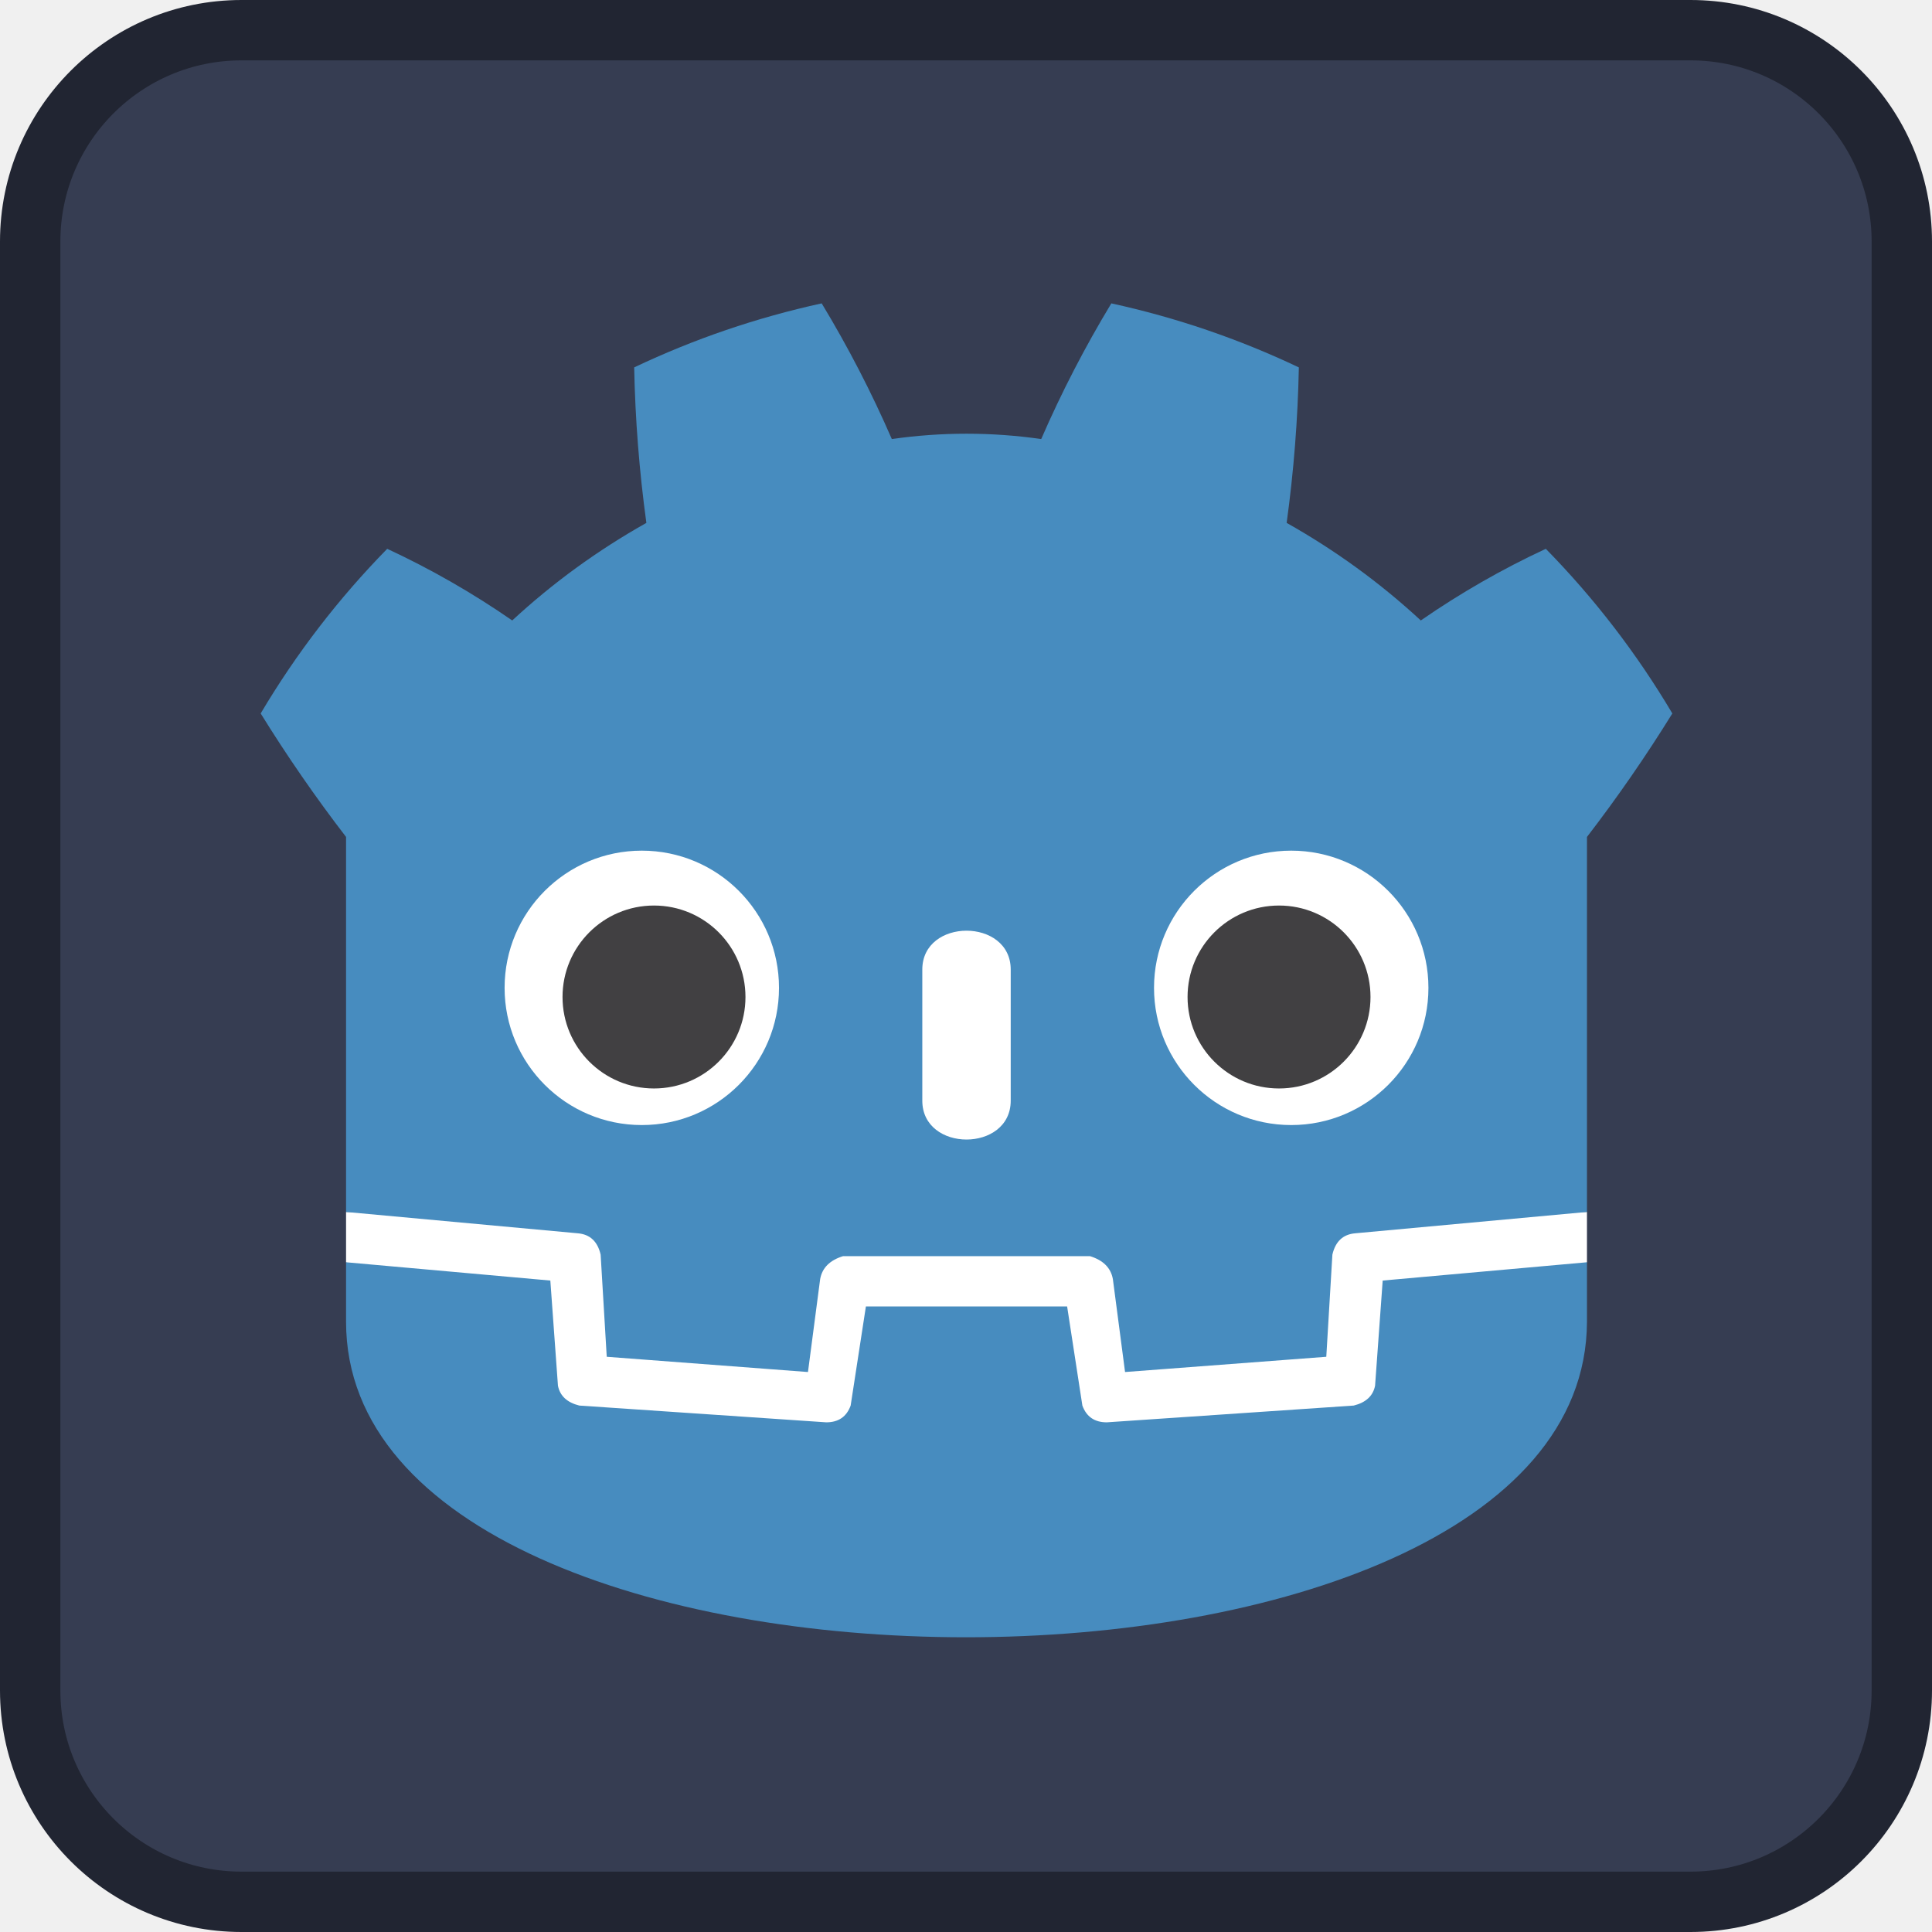
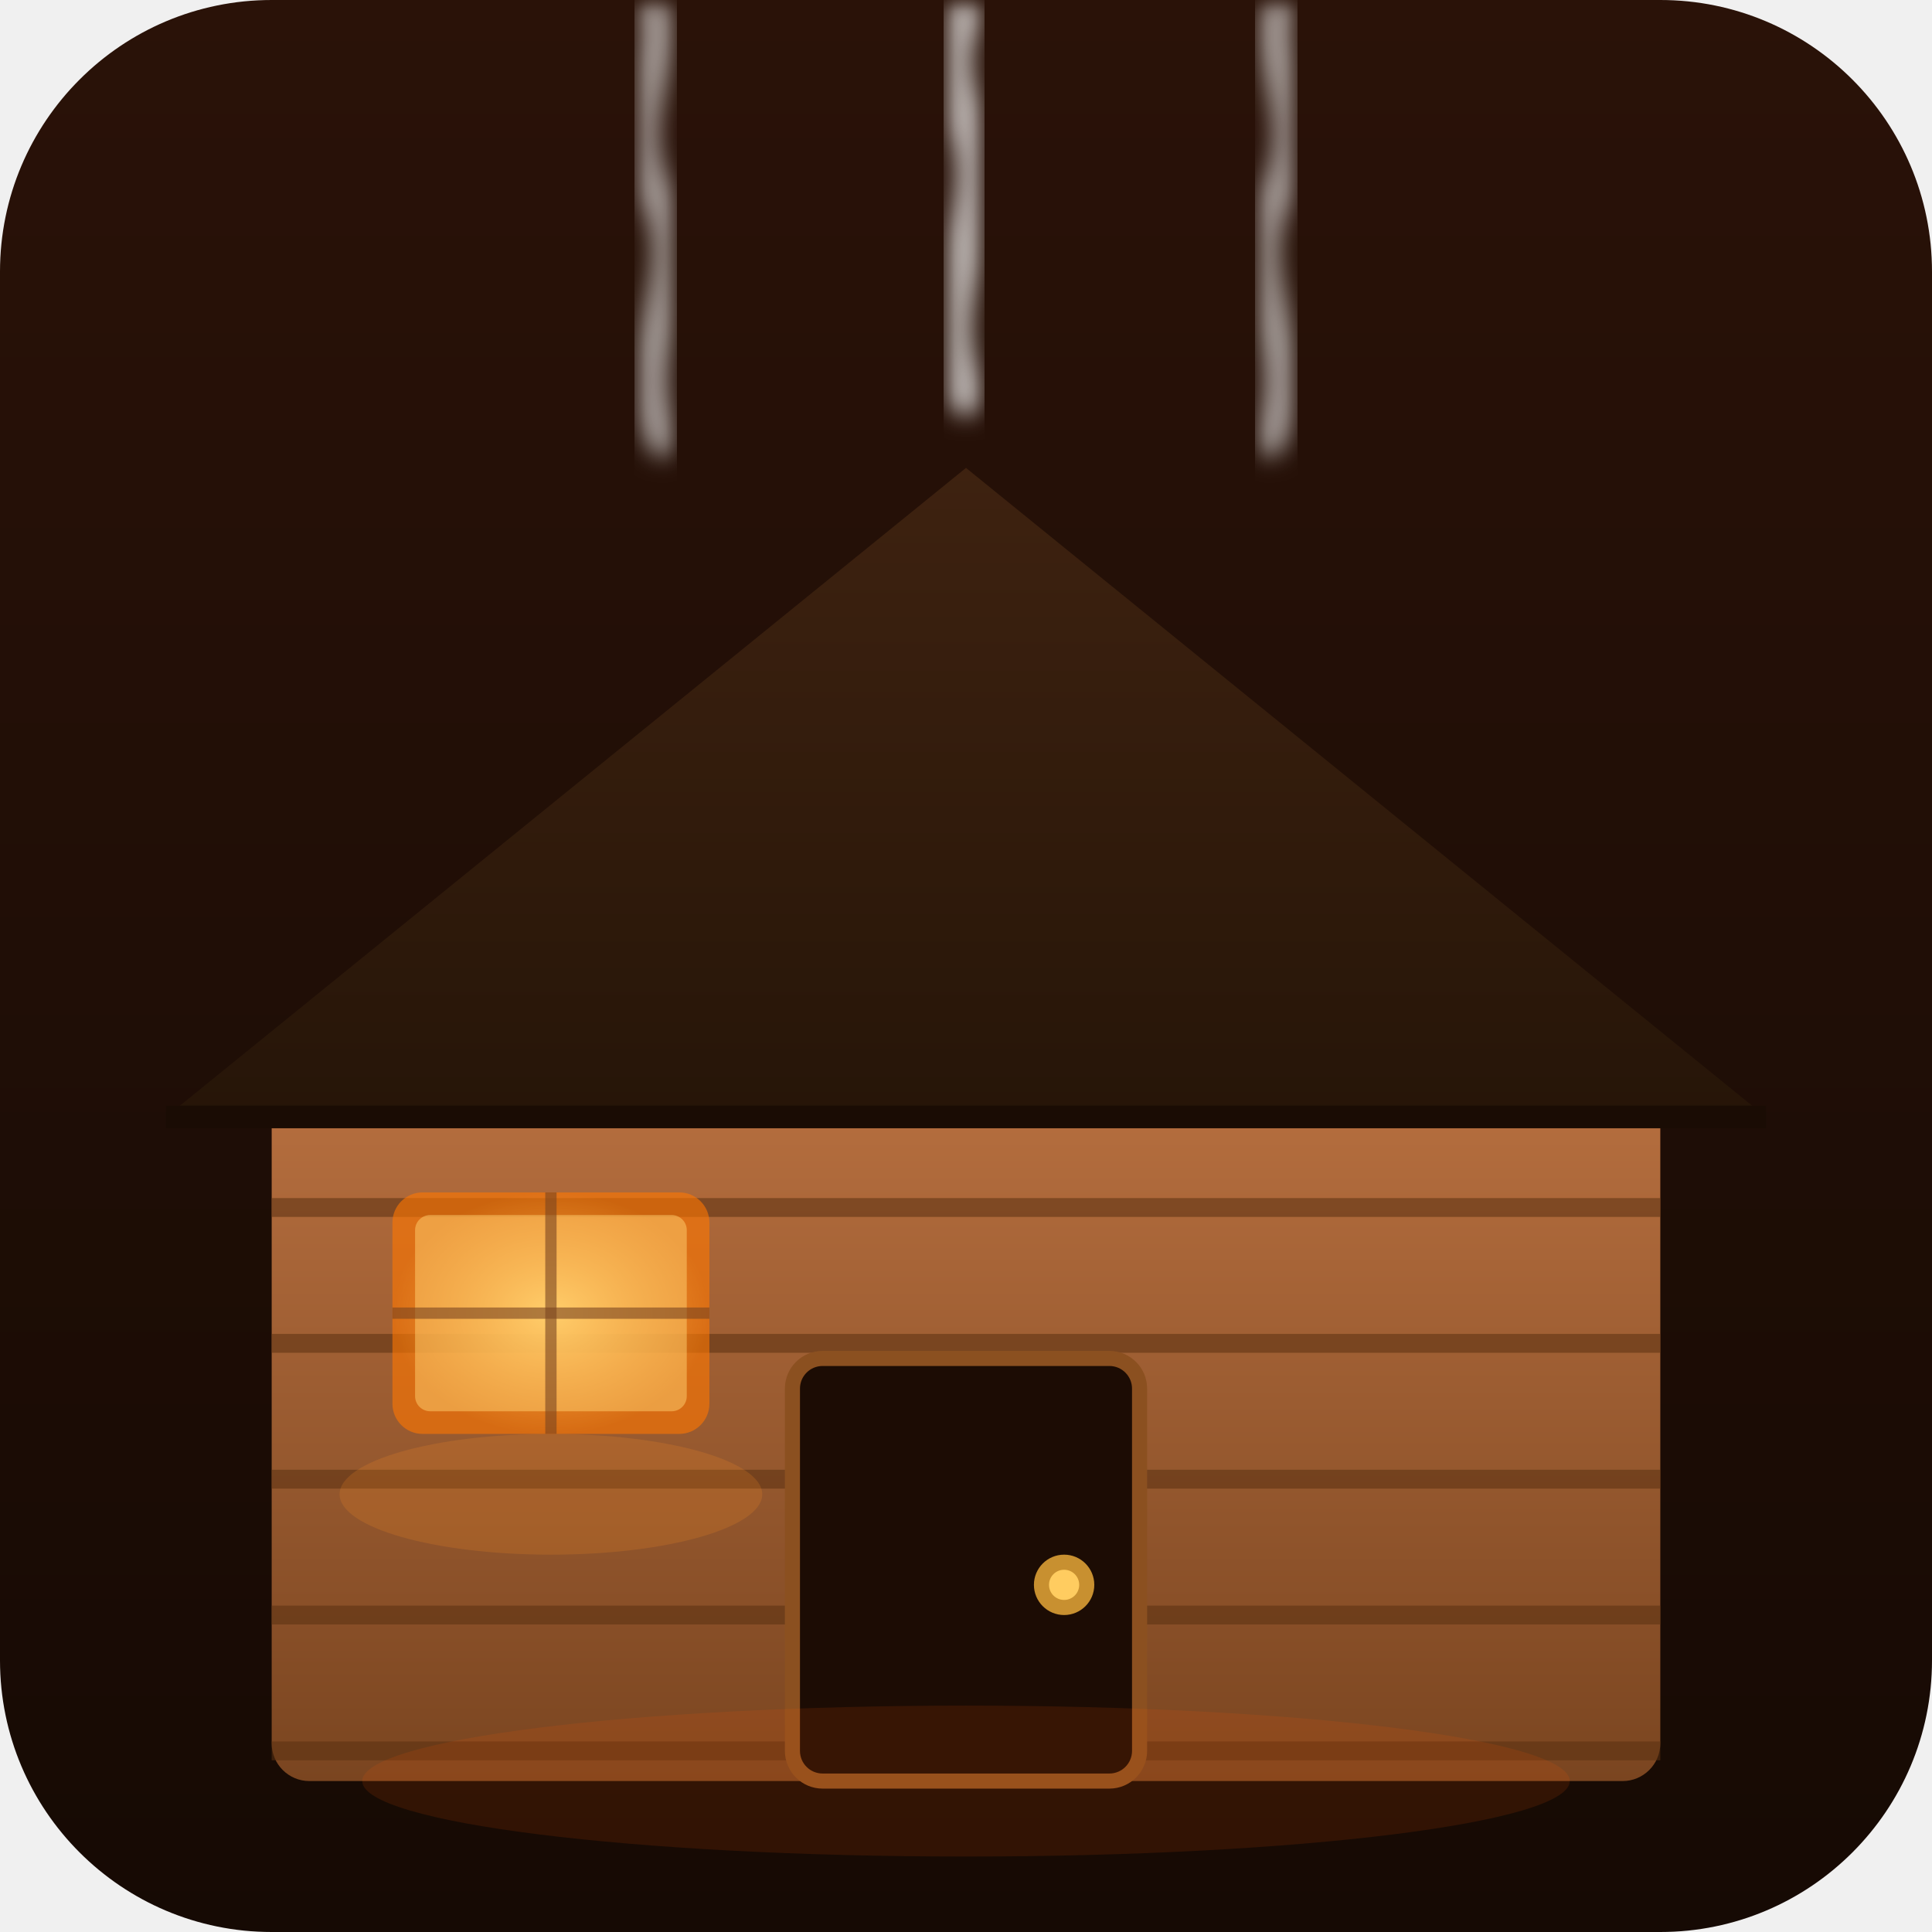
- <svg xmlns="http://www.w3.org/2000/svg" width="128" height="128">
-   <rect width="124" height="124" x="2" y="2" fill="#363d52" stroke="#212532" stroke-width="4" rx="14" />
-   <g fill="#fff" transform="translate(12.322 12.322)scale(.101)">
-     <path d="M105 673v33q407 354 814 0v-33z" />
-     <path fill="#478cbf" d="m105 673 152 14q12 1 15 14l4 67 132 10 8-61q2-11 15-15h162q13 4 15 15l8 61 132-10 4-67q3-13 15-14l152-14V427q30-39 56-81-35-59-83-108-43 20-82 47-40-37-88-64 7-51 8-102-59-28-123-42-26 43-46 89-49-7-98 0-20-46-46-89-64 14-123 42 1 51 8 102-48 27-88 64-39-27-82-47-48 49-83 108 26 42 56 81zm0 33v39c0 276 813 276 814 0v-39l-134 12-5 69q-2 10-14 13l-162 11q-12 0-16-11l-10-65H446l-10 65q-4 11-16 11l-162-11q-12-3-14-13l-5-69z" />
-     <path d="M483 600c0 34 58 34 58 0v-86c0-34-58-34-58 0z" />
-     <circle cx="725" cy="526" r="90" />
-     <circle cx="299" cy="526" r="90" />
-   </g>
-   <g fill="#414042" transform="translate(12.322 12.322)scale(.101)">
-     <circle cx="307" cy="532" r="60" />
-     <circle cx="717" cy="532" r="60" />
-   </g>
+ <svg xmlns="http://www.w3.org/2000/svg" width="256" height="256" viewBox="0 0 256 256">
+   <defs>
+     <linearGradient id="bg" x1="0" y1="0" x2="0" y2="1">
+       <stop offset="0%" stop-color="#2A1208" />
+       <stop offset="100%" stop-color="#160A04" />
+     </linearGradient>
+     <linearGradient id="wood" x1="0" y1="0" x2="0" y2="1">
+       <stop offset="0%" stop-color="#B87040" />
+       <stop offset="100%" stop-color="#7A4520" />
+     </linearGradient>
+     <linearGradient id="roof" x1="0" y1="0" x2="0" y2="1">
+       <stop offset="0%" stop-color="#3E2210" />
+       <stop offset="100%" stop-color="#261508" />
+     </linearGradient>
+     <radialGradient id="glow" cx="50%" cy="50%" r="50%">
+       <stop offset="0%" stop-color="#FFCC66" stop-opacity="1" />
+       <stop offset="100%" stop-color="#FF7700" stop-opacity="0.6" />
+     </radialGradient>
+     <filter id="steamBlur" x="-20%" y="-20%" width="140%" height="140%">
+       <feGaussianBlur stdDeviation="1.5" />
+     </filter>
+   </defs>
+   <rect width="256" height="256" rx="36" fill="url(#bg)" />
+   <rect x="36" y="142" width="184" height="94" rx="5" fill="url(#wood)" />
+   <line x1="36" y1="160" x2="220" y2="160" stroke="#5A3010" stroke-width="2.5" opacity="0.55" />
+   <line x1="36" y1="178" x2="220" y2="178" stroke="#5A3010" stroke-width="2.5" opacity="0.55" />
+   <line x1="36" y1="196" x2="220" y2="196" stroke="#5A3010" stroke-width="2.5" opacity="0.55" />
+   <line x1="36" y1="214" x2="220" y2="214" stroke="#5A3010" stroke-width="2.5" opacity="0.55" />
+   <line x1="36" y1="232" x2="220" y2="232" stroke="#5A3010" stroke-width="2.5" opacity="0.55" />
+   <polygon points="22,148 128,62 234,148" fill="url(#roof)" />
+   <line x1="22" y1="148" x2="234" y2="148" stroke="#1A0C04" stroke-width="3" />
+   <rect x="105" y="180" width="46" height="56" rx="4" fill="#1C0C04" />
+   <rect x="105" y="180" width="46" height="56" rx="4" fill="none" stroke="#8B5020" stroke-width="2" />
+   <circle cx="141" cy="210" r="4" fill="#C89030" />
+   <circle cx="141" cy="210" r="2" fill="#FFCC60" />
+   <rect x="52" y="158" width="42" height="32" rx="4" fill="url(#glow)" />
+   <rect x="55" y="161" width="36" height="26" rx="2" fill="#FFD070" opacity="0.5" />
+   <line x1="73" y1="158" x2="73" y2="190" stroke="#7A4520" stroke-width="1.5" opacity="0.6" />
+   <line x1="52" y1="174" x2="94" y2="174" stroke="#7A4520" stroke-width="1.5" opacity="0.6" />
+   <ellipse cx="73" cy="198" rx="28" ry="8" fill="#FF9020" opacity="0.18" />
+   <path d="M88,58 C82,47 93,37 87,26 C81,15 90,7 86,0" stroke="white" stroke-width="5" fill="none" stroke-linecap="round" opacity="0.55" filter="url(#steamBlur)" />
+   <path d="M128,52 C121,39 134,28 128,16 C122,4 131,0 128,0" stroke="white" stroke-width="6" fill="none" stroke-linecap="round" opacity="0.65" filter="url(#steamBlur)" />
+   <path d="M168,58 C174,47 163,37 169,26 C175,15 166,7 170,0" stroke="white" stroke-width="5" fill="none" stroke-linecap="round" opacity="0.55" filter="url(#steamBlur)" />
+   <ellipse cx="128" cy="236" rx="80" ry="10" fill="#FF5500" opacity="0.12" />
</svg>
